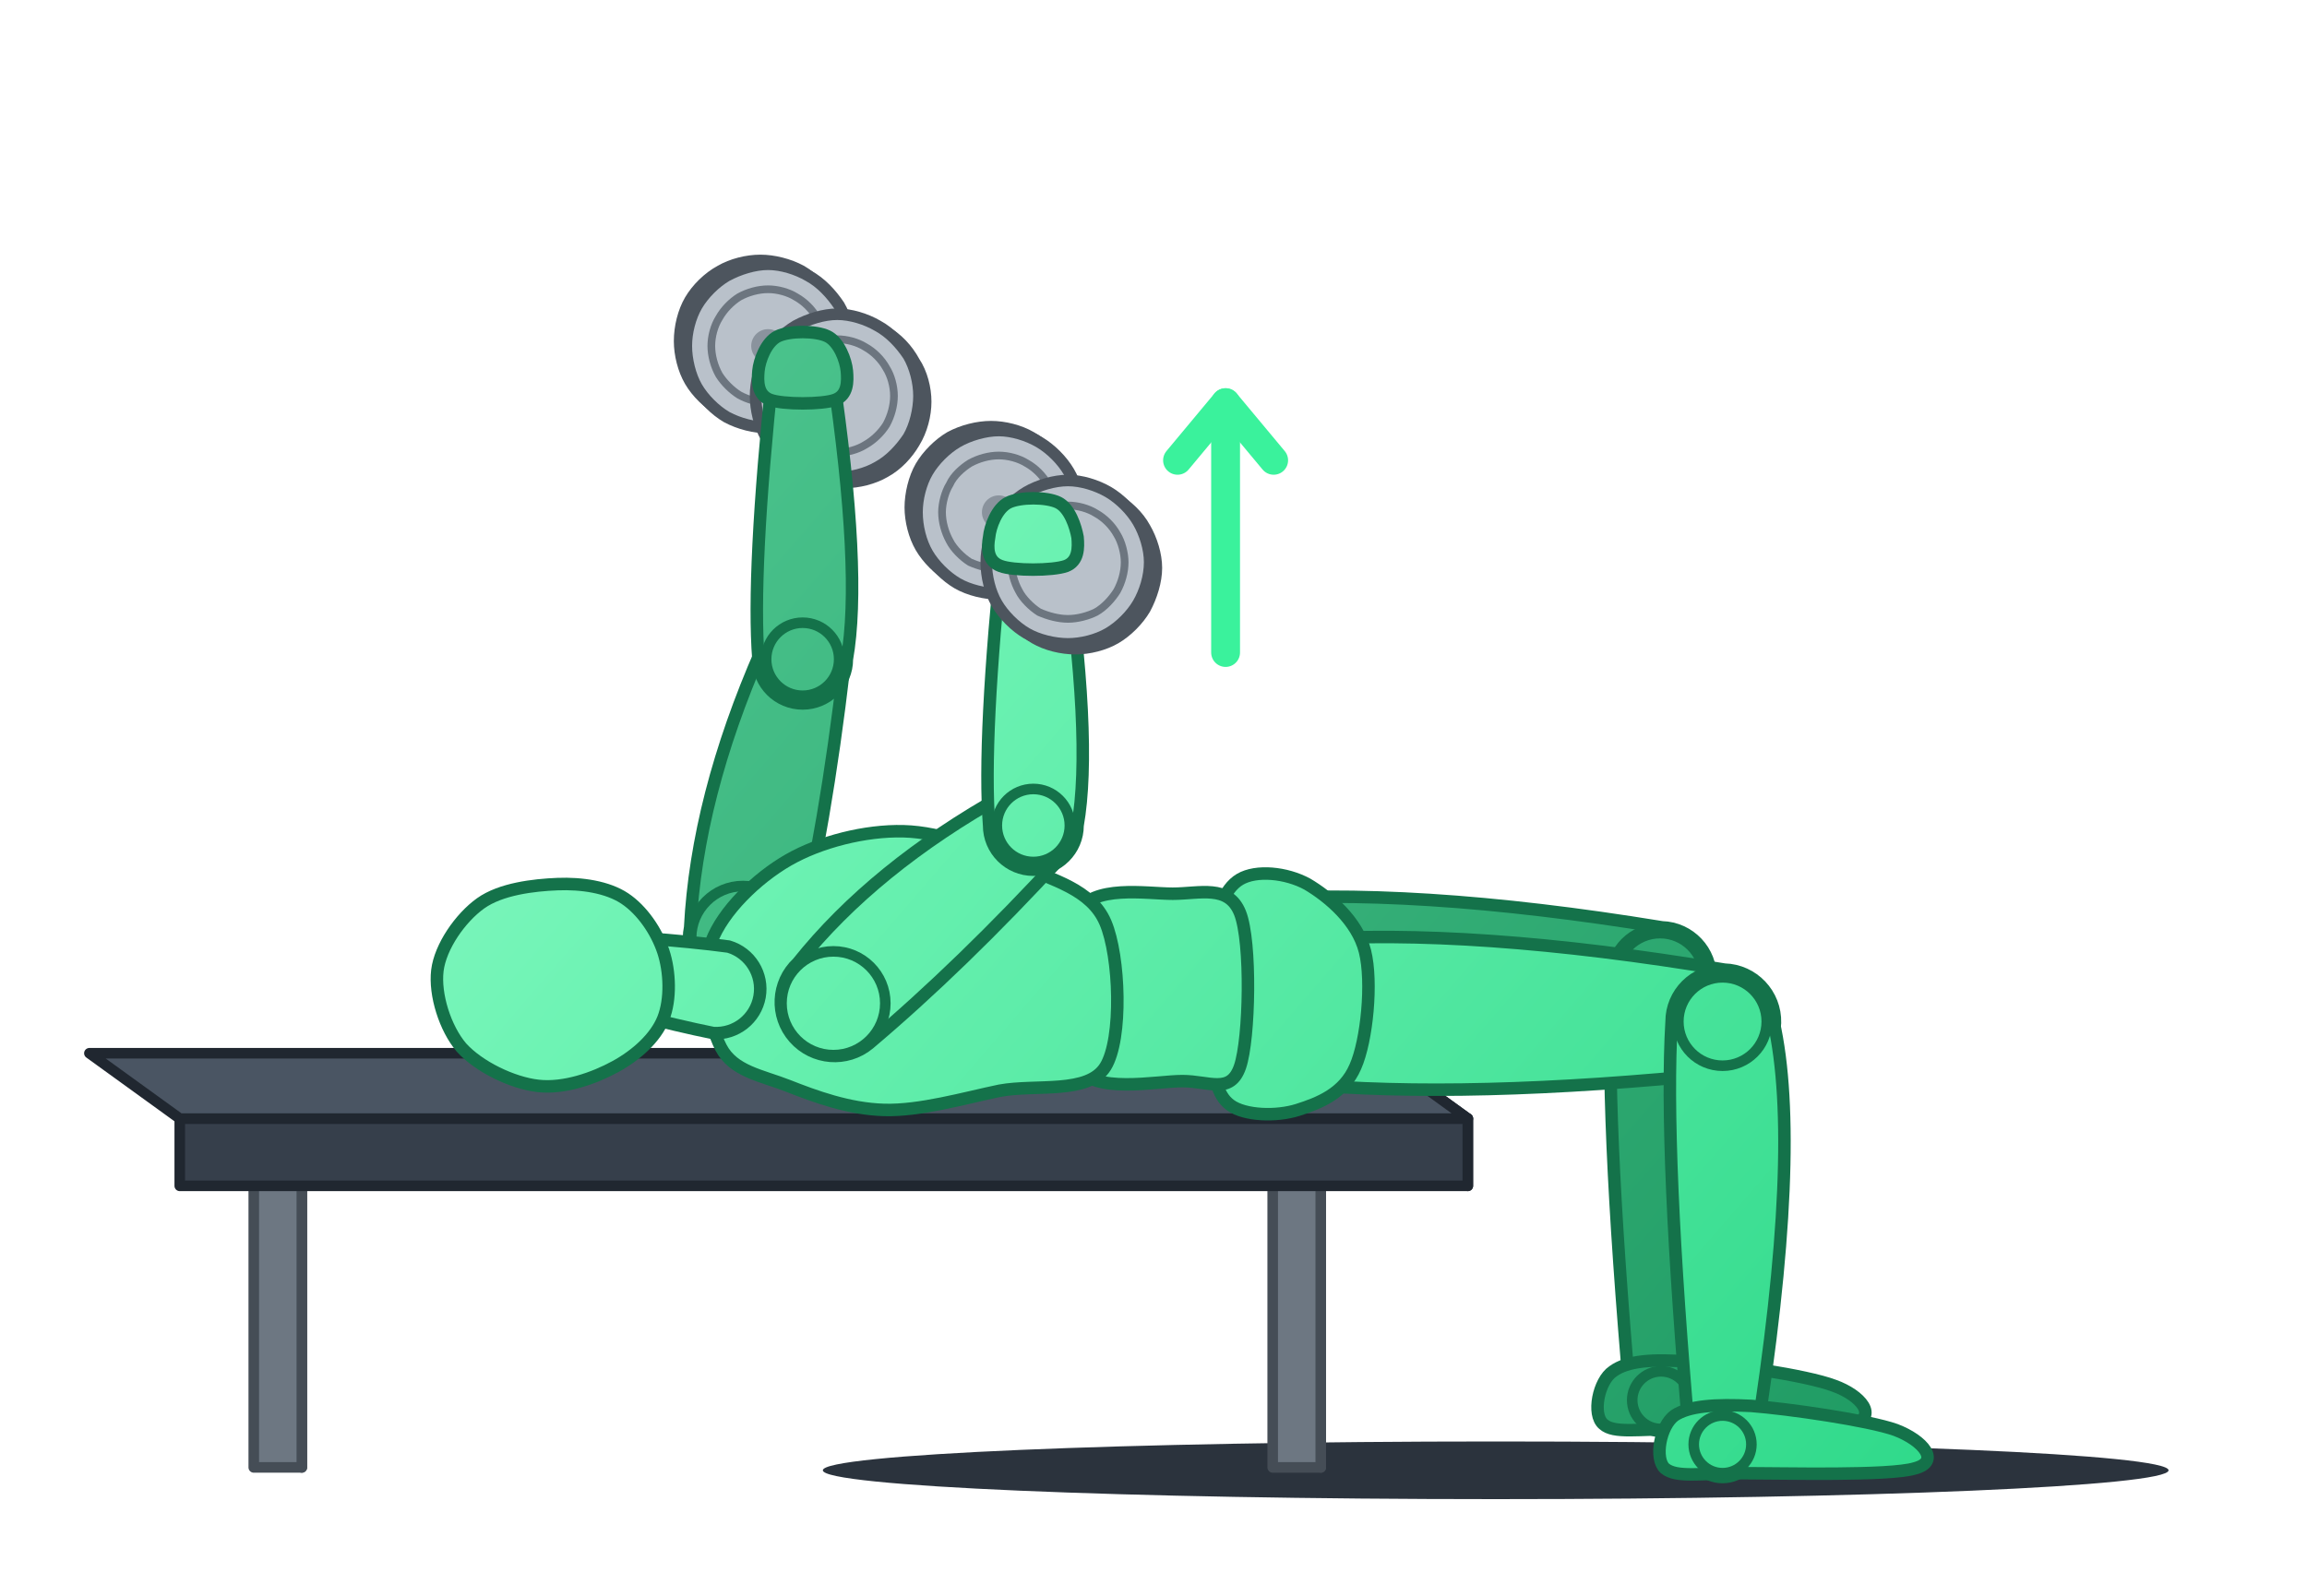
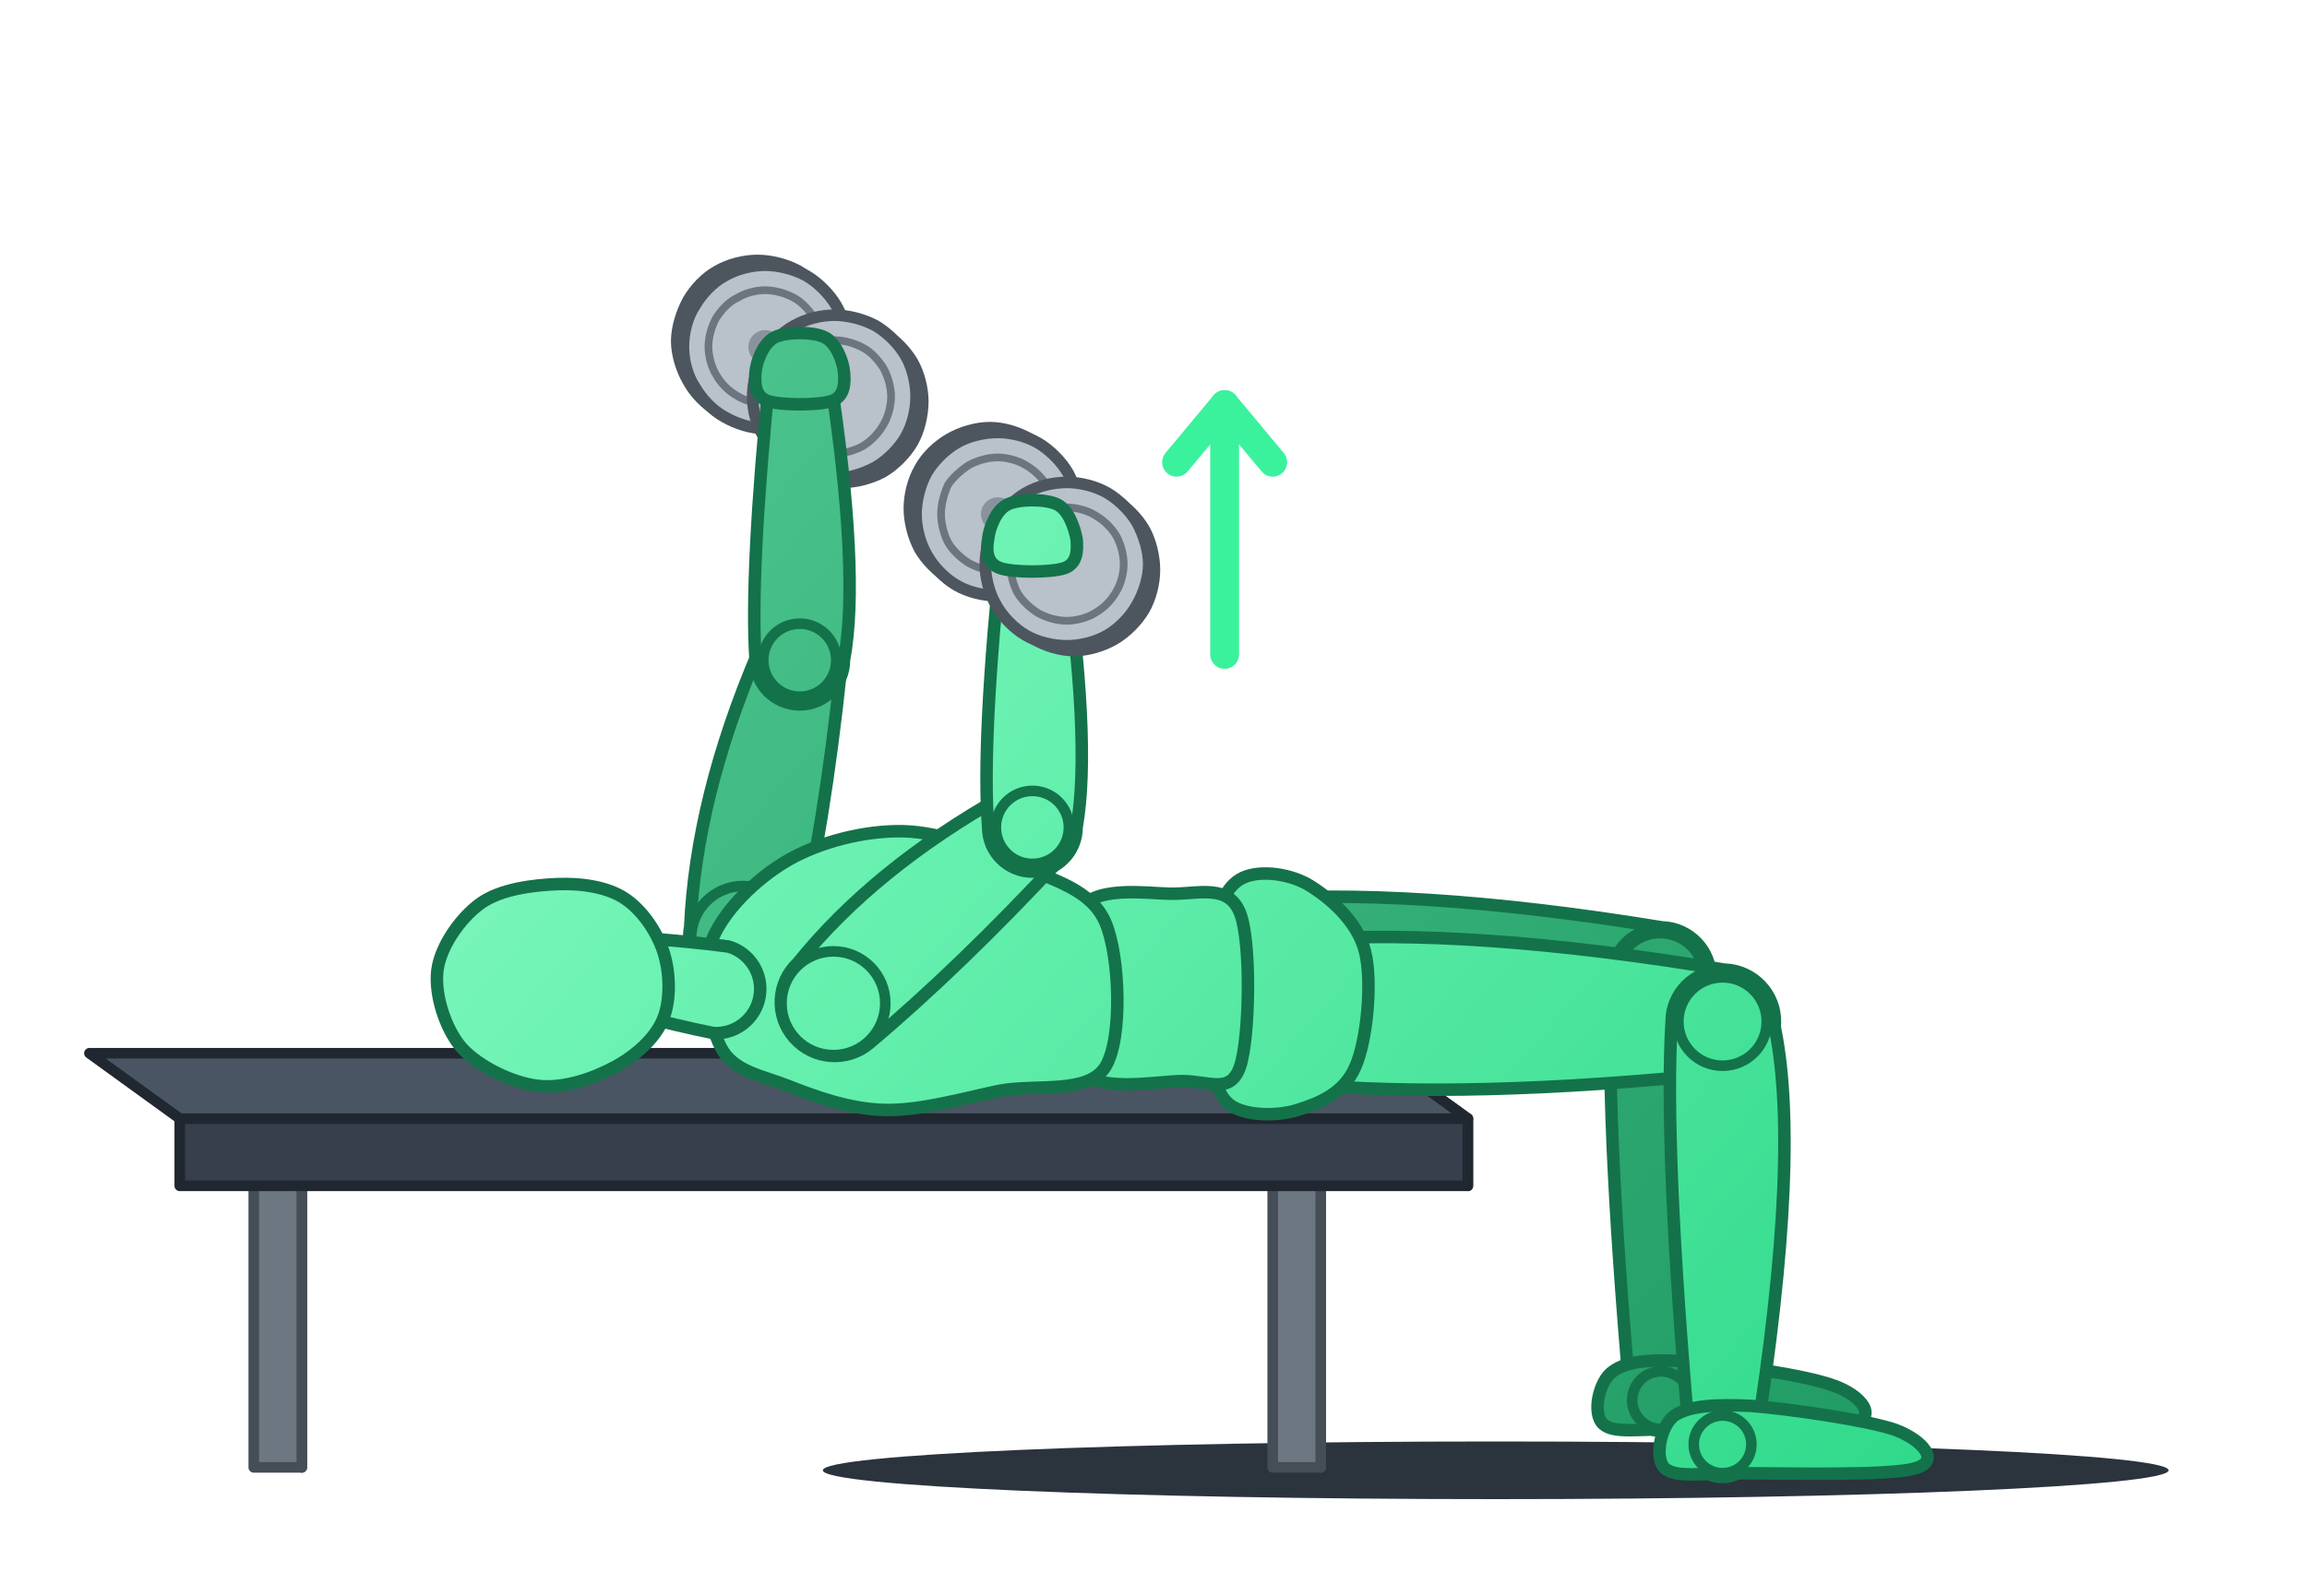
<svg xmlns="http://www.w3.org/2000/svg" class="guide-figure" viewBox="18 70 240 166" role="img" aria-label="Dumbbell bench press, Press: Press both dumbbells back up under control.">
  <defs>
    <linearGradient id="dumbbell-bench-press-press-mint" gradientUnits="userSpaceOnUse" x1="18" y1="70" x2="210" y2="236">
      <stop offset="0" stop-color="#b4ffdc" />
      <stop offset="0.45" stop-color="#6ef3b4" />
      <stop offset="1" stop-color="#2fd98a" />
    </linearGradient>
    <linearGradient id="dumbbell-bench-press-press-far" gradientUnits="userSpaceOnUse" x1="18" y1="70" x2="210" y2="236">
      <stop offset="0" stop-color="#5fd6a0" />
      <stop offset="1" stop-color="#1e9a62" />
    </linearGradient>
  </defs>
  <ellipse class="g-ground" cx="173.6" cy="223" rx="70" ry="3" fill="#2b333d" />
  <g class="g-bench">
    <path d="M47.6 221.4 L49.4 222.7 L49.4 190.7 L47.6 189.4 Z" fill="#5b646e" stroke="#454d56" stroke-width="1.1" stroke-linejoin="round" />
    <path d="M44.4 222.7 L49.4 222.7 L49.4 190.7 L44.4 190.7 Z" fill="#6d7782" stroke="#454d56" stroke-width="1.1" stroke-linejoin="round" />
    <path d="M42.6 189.4 L47.6 189.4 L49.4 190.7 L44.4 190.7 Z" fill="#8c96a1" stroke="#454d56" stroke-width="1.1" stroke-linejoin="round" />
    <path d="M153.6 221.4 L155.4 222.7 L155.4 190.7 L153.6 189.4 Z" fill="#5b646e" stroke="#454d56" stroke-width="1.1" stroke-linejoin="round" />
    <path d="M150.4 222.7 L155.4 222.7 L155.4 190.7 L150.4 190.7 Z" fill="#6d7782" stroke="#454d56" stroke-width="1.1" stroke-linejoin="round" />
    <path d="M148.6 189.4 L153.6 189.4 L155.4 190.7 L150.4 190.7 Z" fill="#8c96a1" stroke="#454d56" stroke-width="1.1" stroke-linejoin="round" />
    <path d="M161.3 186.6 L170.7 193.4 L170.7 186.4 L161.3 179.6 Z" fill="#2f3742" stroke="#202730" stroke-width="1.1" stroke-linejoin="round" />
    <path d="M36.7 193.4 L170.7 193.4 L170.7 186.4 L36.7 186.4 Z" fill="#363f4b" stroke="#202730" stroke-width="1.1" stroke-linejoin="round" />
    <path d="M27.3 179.6 L161.3 179.6 L170.7 186.4 L36.7 186.4 Z" fill="#4a5563" stroke="#202730" stroke-width="1.1" stroke-linejoin="round" />
  </g>
  <path class="g-body" d="M146.6 177.7 Q164.2 179.3 190.6 176.9 A5.2 5.2 0 0 0 190.9 166.5 Q164.6 162.2 146.9 163.7 A7 7 0 0 0 146.6 177.7 Z" fill="url(#dumbbell-bench-press-press-far)" stroke="#14724a" stroke-width="1.3" stroke-linejoin="round" />
  <path class="g-body" d="M185.7 171.7 Q184.9 184.9 187.6 215.7 A3.2 3.2 0 0 0 194 215.7 Q198.8 184.9 195.7 171.7 A5 5 0 0 0 185.7 171.7 Z" fill="url(#dumbbell-bench-press-press-far)" stroke="#14724a" stroke-width="1.3" stroke-linejoin="round" />
  <path class="g-body" d="M185.8 212.7 C187.3 211.6 189.9 211.4 193.8 211.7 C197.6 211.9 205.9 213.1 208.8 214.2 C211.6 215.2 213.4 217.4 210.8 218.2 C208.1 218.9 197.1 218.7 192.8 218.7 C188.4 218.7 185.9 219.2 184.8 218.2 C183.6 217.2 184.3 213.7 185.8 212.7 Z" fill="url(#dumbbell-bench-press-press-far)" stroke="#14724a" stroke-width="1.3" stroke-linejoin="round" />
  <circle class="g-joint" cx="190.8" cy="215.7" r="3" fill="url(#dumbbell-bench-press-press-far)" stroke="#14724a" stroke-width="1.1" />
  <circle class="g-joint" cx="190.7" cy="171.7" r="4.6" fill="url(#dumbbell-bench-press-press-far)" stroke="#14724a" stroke-width="1.1" />
  <g class="g-dumbbell">
-     <path class="g-metal" d="M88.6 105.5 C88.6 106.9 89 108.5 89.7 109.7 C90.4 110.9 91.6 112.1 92.9 112.8 C94.1 113.5 95.7 114 97.1 114 C98.5 114 100.1 113.5 101.4 112.8 C102.6 112.1 103.8 110.9 104.5 109.7 C105.2 108.5 105.6 106.9 105.6 105.5 C105.6 104 105.2 102.4 104.5 101.2 C103.8 100 102.6 98.8 101.4 98.1 C100.1 97.4 98.5 97 97.1 97 C95.7 97 94.1 97.4 92.9 98.1 C91.6 98.8 90.4 100 89.7 101.2 C89 102.4 88.6 104 88.6 105.5 Z" fill="#6c757f" stroke="#4d555e" stroke-width="1" />
-     <path class="g-metal" d="M89.4 106 C89.4 107.4 89.8 109.1 90.5 110.3 C91.2 111.5 92.4 112.7 93.6 113.4 C94.9 114.1 96.5 114.5 97.9 114.5 C99.3 114.5 100.9 114.1 102.1 113.4 C103.4 112.7 104.5 111.5 105.3 110.3 C106 109.1 106.4 107.4 106.4 106 C106.4 104.6 106 103 105.3 101.8 C104.5 100.6 103.4 99.4 102.1 98.7 C100.9 98 99.3 97.5 97.9 97.5 C96.5 97.5 94.9 98 93.6 98.7 C92.4 99.4 91.2 100.6 90.5 101.8 C89.8 103 89.4 104.6 89.4 106 Z" fill="#b9c1ca" stroke="#4d555e" stroke-width="1.2" />
-     <path d="M92 106 C92 107 92.3 108.1 92.8 109 C93.3 109.8 94.1 110.6 94.9 111.1 C95.8 111.6 96.9 111.9 97.9 111.9 C98.9 111.9 100 111.6 100.8 111.1 C101.7 110.6 102.5 109.8 103 109 C103.5 108.1 103.8 107 103.8 106 C103.8 105 103.5 103.9 103 103.1 C102.5 102.2 101.7 101.4 100.8 100.9 C100 100.4 98.9 100.1 97.9 100.1 C96.9 100.1 95.8 100.4 94.9 100.9 C94.1 101.4 93.3 102.2 92.8 103.1 C92.3 103.9 92 105 92 106 Z" fill="none" stroke="#6c757f" stroke-width="0.8" />
-     <line class="g-handle" x1="97.9" y1="106" x2="105.1" y2="111.2" stroke="#8a939d" stroke-width="3.5" stroke-linecap="round" />
-     <path class="g-metal" d="M97.4 111.8 C97.4 113.2 97.8 114.8 98.5 116.1 C99.2 117.3 100.4 118.5 101.6 119.2 C102.9 119.9 104.5 120.3 105.9 120.3 C107.3 120.3 108.9 119.9 110.1 119.2 C111.4 118.5 112.5 117.3 113.2 116.1 C114 114.8 114.4 113.2 114.4 111.8 C114.4 110.4 114 108.8 113.2 107.6 C112.5 106.3 111.4 105.1 110.1 104.4 C108.9 103.7 107.3 103.3 105.9 103.3 C104.5 103.3 102.9 103.7 101.6 104.4 C100.4 105.1 99.2 106.3 98.5 107.6 C97.8 108.8 97.4 110.4 97.4 111.8 Z" fill="#6c757f" stroke="#4d555e" stroke-width="1" />
-     <path class="g-metal" d="M96.6 111.2 C96.6 112.6 97 114.3 97.7 115.5 C98.4 116.7 99.6 117.9 100.8 118.6 C102.1 119.3 103.7 119.7 105.1 119.7 C106.5 119.7 108.1 119.3 109.3 118.6 C110.6 117.9 111.7 116.7 112.5 115.5 C113.2 114.3 113.6 112.6 113.6 111.2 C113.6 109.8 113.2 108.2 112.5 107 C111.7 105.8 110.6 104.6 109.3 103.9 C108.1 103.2 106.5 102.7 105.1 102.7 C103.7 102.7 102.1 103.2 100.8 103.9 C99.6 104.6 98.4 105.8 97.7 107 C97 108.2 96.6 109.8 96.6 111.2 Z" fill="#b9c1ca" stroke="#4d555e" stroke-width="1.2" />
-     <path d="M99.2 111.2 C99.2 112.2 99.5 113.3 100 114.2 C100.5 115 101.3 115.8 102.1 116.3 C103 116.8 104.1 117.1 105.1 117.1 C106.1 117.1 107.2 116.8 108 116.3 C108.9 115.8 109.7 115 110.2 114.2 C110.7 113.3 111 112.2 111 111.2 C111 110.2 110.7 109.1 110.2 108.3 C109.7 107.4 108.9 106.6 108 106.1 C107.2 105.6 106.1 105.3 105.1 105.3 C104.1 105.3 103 105.6 102.1 106.1 C101.3 106.6 100.5 107.4 100 108.3 C99.5 109.1 99.2 110.2 99.2 111.2 Z" fill="none" stroke="#6c757f" stroke-width="0.8" />
+     <path class="g-metal" d="M88.3 105.5 C88.3 106.9 88.8 108.5 89.5 109.7 C90.2 111 91.3 112.1 92.6 112.9 C93.8 113.6 95.4 114 96.8 114 C98.2 114 99.8 113.6 101.1 112.9 C102.3 112.1 103.5 111 104.2 109.7 C104.9 108.5 105.3 106.9 105.3 105.5 C105.3 104.1 104.9 102.5 104.2 101.2 C103.5 100 102.3 98.8 101.1 98.1 C99.8 97.4 98.2 97 96.8 97 C95.4 97 93.8 97.4 92.6 98.1 C91.3 98.8 90.2 100 89.5 101.2 C88.8 102.5 88.3 104.1 88.3 105.5 Z" fill="#6c757f" stroke="#4d555e" stroke-width="1" />
+     <path class="g-metal" d="M89.1 106.1 C89.1 107.5 89.5 109.1 90.3 110.3 C91 111.5 92.1 112.7 93.4 113.4 C94.6 114.1 96.2 114.6 97.6 114.6 C99 114.6 100.6 114.1 101.9 113.4 C103.1 112.7 104.3 111.5 105 110.3 C105.7 109.1 106.1 107.5 106.1 106.1 C106.1 104.6 105.7 103 105 101.8 C104.3 100.6 103.1 99.4 101.9 98.7 C100.6 98 99 97.6 97.6 97.6 C96.2 97.6 94.6 98 93.4 98.7 C92.1 99.4 91 100.6 90.3 101.8 C89.5 103 89.1 104.6 89.1 106.1 Z" fill="#b9c1ca" stroke="#4d555e" stroke-width="1.2" />
+     <path d="M91.7 106.1 C91.7 107 92 108.2 92.5 109 C93 109.9 93.8 110.7 94.7 111.2 C95.5 111.7 96.6 112 97.6 112 C98.6 112 99.7 111.7 100.6 111.2 C101.4 110.7 102.2 109.9 102.7 109 C103.2 108.2 103.5 107 103.5 106.1 C103.5 105.1 103.2 104 102.7 103.1 C102.2 102.3 101.4 101.4 100.6 101 C99.7 100.5 98.6 100.2 97.6 100.2 C96.6 100.2 95.5 100.5 94.7 101 C93.8 101.4 93 102.3 92.5 103.1 C92 104 91.7 105.1 91.7 106.1 Z" fill="none" stroke="#6c757f" stroke-width="0.8" />
+     <line class="g-handle" x1="97.6" y1="106.1" x2="104.8" y2="111.3" stroke="#8a939d" stroke-width="3.5" stroke-linecap="round" />
+     <path class="g-metal" d="M97.1 111.8 C97.1 113.2 97.5 114.9 98.2 116.1 C99 117.3 100.1 118.5 101.4 119.2 C102.6 119.9 104.2 120.3 105.6 120.3 C107 120.3 108.6 119.9 109.9 119.2 C111.1 118.5 112.3 117.3 113 116.1 C113.7 114.9 114.1 113.2 114.1 111.8 C114.1 110.4 113.7 108.8 113 107.6 C112.3 106.4 111.1 105.2 109.9 104.5 C108.6 103.8 107 103.3 105.6 103.3 C104.2 103.3 102.6 103.8 101.4 104.5 C100.1 105.2 99 106.4 98.2 107.6 C97.5 108.8 97.1 110.4 97.1 111.8 Z" fill="#6c757f" stroke="#4d555e" stroke-width="1" />
+     <path class="g-metal" d="M96.3 111.3 C96.3 112.7 96.7 114.3 97.5 115.5 C98.2 116.7 99.3 117.9 100.6 118.6 C101.8 119.3 103.4 119.8 104.8 119.8 C106.2 119.8 107.8 119.3 109.1 118.6 C110.3 117.9 111.5 116.7 112.2 115.5 C112.9 114.3 113.3 112.7 113.3 111.3 C113.3 109.8 112.9 108.2 112.2 107 C111.5 105.8 110.3 104.6 109.1 103.9 C107.8 103.2 106.2 102.8 104.8 102.8 C103.4 102.8 101.8 103.2 100.6 103.9 C99.3 104.6 98.2 105.8 97.5 107 C96.7 108.2 96.3 109.8 96.3 111.3 Z" fill="#b9c1ca" stroke="#4d555e" stroke-width="1.2" />
+     <path d="M98.9 111.3 C98.9 112.2 99.2 113.4 99.7 114.2 C100.2 115.1 101 115.9 101.9 116.4 C102.7 116.9 103.8 117.2 104.8 117.2 C105.8 117.2 106.9 116.9 107.8 116.4 C108.6 115.9 109.4 115.1 109.9 114.2 C110.4 113.4 110.7 112.2 110.7 111.3 C110.7 110.3 110.4 109.2 109.9 108.3 C109.4 107.5 108.6 106.6 107.8 106.2 C106.9 105.7 105.8 105.4 104.8 105.4 C103.8 105.4 102.7 105.7 101.9 106.2 C101 106.6 100.2 107.5 99.7 108.3 C99.2 109.2 98.9 110.3 98.9 111.3 Z" fill="none" stroke="#6c757f" stroke-width="0.8" />
  </g>
-   <path class="g-body" d="M100.8 168.8 Q103.9 155.8 105.8 139.5 A4.4 4.4 0 0 0 97.2 137.7 Q90.5 153 89.8 166.5 A5.6 5.6 0 0 0 100.8 168.8 Z" fill="url(#dumbbell-bench-press-press-far)" stroke="#14724a" stroke-width="1.3" stroke-linejoin="round" />
+   <path class="g-body" d="M100.8 168.7 Q103.8 155.8 105.5 139.5 A4.4 4.4 0 0 0 96.9 137.8 Q90.4 153 89.8 166.5 A5.6 5.6 0 0 0 100.8 168.7 Z" fill="url(#dumbbell-bench-press-press-far)" stroke="#14724a" stroke-width="1.3" stroke-linejoin="round" />
  <circle class="g-joint" cx="95.3" cy="167.6" r="5.4" fill="url(#dumbbell-bench-press-press-far)" stroke="#14724a" stroke-width="1.1" />
-   <path class="g-body" d="M106.1 138.6 Q107.7 129.6 104.6 108.6 A3.1 3.1 0 0 0 98.4 108.6 Q96.2 129.6 96.9 138.6 A4.6 4.6 0 0 0 106.1 138.6 Z" fill="url(#dumbbell-bench-press-press-far)" stroke="#14724a" stroke-width="1.3" stroke-linejoin="round" />
-   <circle class="g-joint" cx="101.5" cy="138.6" r="3.8" fill="url(#dumbbell-bench-press-press-far)" stroke="#14724a" stroke-width="1.1" />
-   <path class="g-body" d="M106.1 108.6 C106 107.5 105.3 105.6 104.1 105 C102.9 104.4 100.1 104.4 98.9 105 C97.7 105.6 97 107.5 96.9 108.6 C96.8 109.7 96.8 111.1 98.1 111.6 C99.4 112.1 103.6 112.1 104.9 111.6 C106.2 111.1 106.2 109.7 106.1 108.6 Z" fill="url(#dumbbell-bench-press-press-far)" stroke="#14724a" stroke-width="1.3" stroke-linejoin="round" />
+   <path class="g-body" d="M105.8 138.7 Q107.5 129.7 104.3 108.7 A3.1 3.1 0 0 0 98.1 108.7 Q96 129.7 96.6 138.7 A4.6 4.6 0 0 0 105.8 138.7 Z" fill="url(#dumbbell-bench-press-press-far)" stroke="#14724a" stroke-width="1.3" stroke-linejoin="round" />
+   <circle class="g-joint" cx="101.2" cy="138.7" r="3.8" fill="url(#dumbbell-bench-press-press-far)" stroke="#14724a" stroke-width="1.1" />
+   <path class="g-body" d="M105.8 108.7 C105.7 107.6 105 105.7 103.8 105.1 C102.6 104.5 99.8 104.5 98.6 105.1 C97.4 105.7 96.7 107.6 96.6 108.7 C96.5 109.8 96.5 111.2 97.8 111.7 C99.1 112.2 103.3 112.2 104.6 111.7 C105.9 111.2 105.9 109.8 105.8 108.7 Z" fill="url(#dumbbell-bench-press-press-far)" stroke="#14724a" stroke-width="1.3" stroke-linejoin="round" />
  <path class="g-body" d="M153.1 182.8 Q170.6 184.4 197.1 181.7 A5.4 5.4 0 0 0 197.4 170.9 Q171 166.5 153.4 167.8 A7.5 7.5 0 0 0 153.1 182.8 Z" fill="url(#dumbbell-bench-press-press-mint)" stroke="#14724a" stroke-width="1.3" stroke-linejoin="round" />
  <path class="g-body" d="M191.9 176.3 Q191.1 189.5 193.8 220.3 A3.4 3.4 0 0 0 200.6 220.3 Q205.5 189.5 202.5 176.3 A5.3 5.3 0 0 0 191.9 176.3 Z" fill="url(#dumbbell-bench-press-press-mint)" stroke="#14724a" stroke-width="1.3" stroke-linejoin="round" />
  <path class="g-body" d="M192.2 217.3 C193.7 216.3 196.4 216.1 200.2 216.3 C204.1 216.6 212.4 217.8 215.2 218.8 C218.1 219.9 219.9 222.1 217.2 222.8 C214.6 223.6 203.6 223.3 199.2 223.3 C194.9 223.3 192.4 223.8 191.2 222.8 C190.1 221.8 190.7 218.4 192.2 217.3 Z" fill="url(#dumbbell-bench-press-press-mint)" stroke="#14724a" stroke-width="1.3" stroke-linejoin="round" />
  <circle class="g-joint" cx="197.2" cy="220.3" r="3" fill="url(#dumbbell-bench-press-press-mint)" stroke="#14724a" stroke-width="1.1" />
  <circle class="g-joint" cx="197.2" cy="176.3" r="4.6" fill="url(#dumbbell-bench-press-press-mint)" stroke="#14724a" stroke-width="1.1" />
  <path class="g-body" d="M146 185 C147.5 186.1 150.8 186.2 153 185.5 C155.2 184.8 157.8 183.8 159 181 C160.2 178.3 160.8 172.2 160 169 C159.2 165.8 156.2 163.3 154 162 C151.8 160.8 148.7 160.5 147 161.5 C145.3 162.5 144.5 165.1 144 168 C143.5 170.9 143.7 176.2 144 179 C144.3 181.8 144.5 183.9 146 185 Z" fill="url(#dumbbell-bench-press-press-mint)" stroke="#14724a" stroke-width="1.3" stroke-linejoin="round" />
  <path class="g-body" d="M130 181 C131.8 183.9 138.2 182.5 141 182.5 C143.8 182.5 146 183.9 147 181 C148 178.1 148.2 168 147 165 C145.8 162 142.8 163 140 163 C137.2 163 131.7 162 130 165 C128.3 168 128.2 178.1 130 181 Z" fill="url(#dumbbell-bench-press-press-mint)" stroke="#14724a" stroke-width="1.3" stroke-linejoin="round" />
  <path class="g-body" d="M100 183 C102.8 184.1 106.3 185.4 110 185.5 C113.7 185.6 118.2 184.3 122 183.5 C125.8 182.8 131.2 183.9 133 181 C134.8 178.1 134.5 169.5 133 166 C131.5 162.5 127.5 161.6 124 160 C120.5 158.4 116 156.6 112 156.5 C108 156.4 103.3 157.6 100 159.5 C96.7 161.4 93.2 164.8 92 168 C90.8 171.3 91.7 176.5 93 179 C94.3 181.5 97.2 181.9 100 183 Z" fill="url(#dumbbell-bench-press-press-mint)" stroke="#14724a" stroke-width="1.3" stroke-linejoin="round" />
  <path class="g-body" d="M93.8 168.5 Q90.1 168 84.7 167.6 A4 4 0 0 0 83.3 175.4 Q88.7 176.8 92.2 177.5 A4.6 4.6 0 0 0 93.8 168.5 Z" fill="url(#dumbbell-bench-press-press-mint)" stroke="#14724a" stroke-width="1.3" stroke-linejoin="round" />
  <path class="g-body" d="M82 181 C79.8 182.2 76.7 183.3 74 183 C71.3 182.7 67.8 181 66 179 C64.3 177 63.2 173.5 63.5 171 C63.8 168.5 65.9 165.5 68 164 C70.1 162.5 73.5 162.1 76 162 C78.5 161.9 81.2 162.3 83 163.5 C84.8 164.7 86.3 166.9 87 169 C87.7 171.1 87.8 174 87 176 C86.2 178 84.2 179.8 82 181 Z" fill="url(#dumbbell-bench-press-press-mint)" stroke="#14724a" stroke-width="1.3" stroke-linejoin="round" />
-   <path class="g-body" d="M108.4 178.6 Q118 170.5 128.4 159.2 A4.4 4.4 0 0 0 122.5 152.7 Q108.9 160.3 101 170.2 A5.6 5.6 0 0 0 108.4 178.6 Z" fill="url(#dumbbell-bench-press-press-mint)" stroke="#14724a" stroke-width="1.3" stroke-linejoin="round" />
+   <path class="g-body" d="M108.4 178.6 Q117.9 170.6 128.3 159.4 A4.4 4.4 0 0 0 122.4 152.8 Q108.9 160.4 101 170.2 A5.6 5.6 0 0 0 108.4 178.6 Z" fill="url(#dumbbell-bench-press-press-mint)" stroke="#14724a" stroke-width="1.3" stroke-linejoin="round" />
  <circle class="g-joint" cx="104.7" cy="174.4" r="5.4" fill="url(#dumbbell-bench-press-press-mint)" stroke="#14724a" stroke-width="1.1" />
-   <path class="g-body" d="M130.1 155.9 Q131.7 146.9 128.6 125.9 A3.1 3.1 0 0 0 122.4 125.9 Q120.2 146.9 120.9 155.9 A4.6 4.6 0 0 0 130.1 155.9 Z" fill="url(#dumbbell-bench-press-press-mint)" stroke="#14724a" stroke-width="1.3" stroke-linejoin="round" />
-   <circle class="g-joint" cx="125.5" cy="155.9" r="3.8" fill="url(#dumbbell-bench-press-press-mint)" stroke="#14724a" stroke-width="1.1" />
+   <path class="g-body" d="M130 156.1 Q131.6 147.1 128.5 126.1 A3.1 3.1 0 0 0 122.3 126.1 Q120.1 147.1 120.8 156.1 A4.6 4.6 0 0 0 130 156.1 Z" fill="url(#dumbbell-bench-press-press-mint)" stroke="#14724a" stroke-width="1.3" stroke-linejoin="round" />
+   <circle class="g-joint" cx="125.4" cy="156.1" r="3.8" fill="url(#dumbbell-bench-press-press-mint)" stroke="#14724a" stroke-width="1.1" />
  <g class="g-dumbbell">
-     <path class="g-metal" d="M112.6 122.8 C112.6 124.2 113 125.8 113.7 127 C114.4 128.2 115.6 129.4 116.8 130.1 C118.1 130.8 119.7 131.3 121.1 131.3 C122.5 131.3 124.1 130.8 125.3 130.1 C126.6 129.4 127.7 128.2 128.4 127 C129.1 125.8 129.6 124.2 129.6 122.8 C129.6 121.4 129.1 119.7 128.4 118.5 C127.7 117.3 126.6 116.1 125.3 115.4 C124.1 114.7 122.5 114.3 121.1 114.3 C119.7 114.3 118.1 114.7 116.8 115.4 C115.6 116.1 114.4 117.3 113.7 118.5 C113 119.7 112.6 121.4 112.6 122.8 Z" fill="#6c757f" stroke="#4d555e" stroke-width="1" />
-     <path class="g-metal" d="M113.4 123.3 C113.4 124.8 113.8 126.4 114.5 127.6 C115.2 128.8 116.4 130 117.6 130.7 C118.8 131.4 120.5 131.8 121.9 131.8 C123.3 131.8 124.9 131.4 126.1 130.7 C127.3 130 128.5 128.8 129.2 127.6 C129.9 126.4 130.4 124.8 130.4 123.3 C130.4 121.9 129.9 120.3 129.2 119.1 C128.5 117.9 127.3 116.7 126.1 116 C124.9 115.3 123.3 114.8 121.9 114.8 C120.5 114.8 118.8 115.3 117.6 116 C116.4 116.7 115.2 117.9 114.5 119.1 C113.8 120.3 113.4 121.9 113.4 123.3 Z" fill="#b9c1ca" stroke="#4d555e" stroke-width="1.2" />
-     <path d="M116 123.3 C116 124.3 116.3 125.4 116.8 126.3 C117.2 127.1 118.1 128 118.9 128.5 C119.8 128.9 120.9 129.2 121.9 129.2 C122.9 129.2 124 128.9 124.8 128.5 C125.7 128 126.5 127.1 127 126.3 C127.5 125.4 127.8 124.3 127.8 123.3 C127.8 122.4 127.5 121.2 127 120.4 C126.5 119.5 125.7 118.7 124.8 118.2 C124 117.7 122.9 117.4 121.9 117.4 C120.9 117.4 119.8 117.7 118.9 118.2 C118.1 118.7 117.2 119.5 116.8 120.4 C116.3 121.2 116 122.4 116 123.3 Z" fill="none" stroke="#6c757f" stroke-width="0.8" />
-     <line class="g-handle" x1="121.9" y1="123.3" x2="129.1" y2="128.5" stroke="#8a939d" stroke-width="3.5" stroke-linecap="round" />
-     <path class="g-metal" d="M121.4 129.1 C121.4 130.5 121.8 132.1 122.5 133.4 C123.2 134.6 124.4 135.8 125.6 136.5 C126.8 137.2 128.4 137.6 129.9 137.6 C131.3 137.6 132.9 137.2 134.1 136.5 C135.3 135.8 136.5 134.6 137.2 133.4 C137.9 132.1 138.4 130.5 138.4 129.1 C138.4 127.7 137.9 126.1 137.2 124.9 C136.5 123.6 135.3 122.5 134.1 121.8 C132.9 121 131.3 120.6 129.9 120.6 C128.4 120.6 126.8 121 125.6 121.8 C124.4 122.5 123.2 123.6 122.5 124.9 C121.8 126.1 121.4 127.7 121.4 129.1 Z" fill="#6c757f" stroke="#4d555e" stroke-width="1" />
-     <path class="g-metal" d="M120.6 128.5 C120.6 130 121 131.6 121.7 132.8 C122.4 134 123.6 135.2 124.8 135.9 C126 136.6 127.7 137 129.1 137 C130.5 137 132.1 136.6 133.3 135.9 C134.5 135.2 135.7 134 136.4 132.8 C137.1 131.6 137.6 130 137.6 128.5 C137.6 127.1 137.1 125.5 136.4 124.3 C135.7 123.1 134.5 121.9 133.3 121.2 C132.1 120.5 130.5 120 129.1 120 C127.7 120 126 120.5 124.8 121.2 C123.6 121.9 122.4 123.1 121.7 124.3 C121 125.5 120.6 127.1 120.6 128.5 Z" fill="#b9c1ca" stroke="#4d555e" stroke-width="1.2" />
-     <path d="M123.2 128.5 C123.2 129.5 123.5 130.6 124 131.5 C124.4 132.3 125.3 133.2 126.1 133.7 C127 134.1 128.1 134.4 129.1 134.4 C130.1 134.4 131.2 134.1 132 133.7 C132.9 133.2 133.7 132.3 134.2 131.5 C134.7 130.6 135 129.5 135 128.5 C135 127.6 134.7 126.4 134.2 125.6 C133.7 124.7 132.9 123.9 132 123.4 C131.2 122.9 130.1 122.6 129.1 122.6 C128.1 122.6 127 122.9 126.1 123.4 C125.3 123.9 124.4 124.7 124 125.6 C123.5 126.4 123.2 127.6 123.2 128.5 Z" fill="none" stroke="#6c757f" stroke-width="0.8" />
+     <path class="g-metal" d="M112.5 122.9 C112.5 124.3 112.9 125.9 113.6 127.2 C114.3 128.4 115.5 129.6 116.7 130.3 C117.9 131 119.5 131.4 121 131.4 C122.4 131.4 124 131 125.2 130.3 C126.4 129.6 127.6 128.4 128.3 127.2 C129 125.9 129.5 124.3 129.5 122.9 C129.5 121.5 129 119.9 128.3 118.7 C127.6 117.4 126.4 116.3 125.2 115.6 C124 114.9 122.4 114.4 121 114.4 C119.5 114.4 117.9 114.9 116.7 115.6 C115.5 116.3 114.3 117.4 113.6 118.7 C112.9 119.9 112.5 121.5 112.5 122.9 Z" fill="#6c757f" stroke="#4d555e" stroke-width="1" />
+     <path class="g-metal" d="M113.3 123.5 C113.3 124.9 113.7 126.5 114.4 127.7 C115.1 129 116.3 130.2 117.5 130.9 C118.7 131.6 120.3 132 121.8 132 C123.2 132 124.8 131.6 126 130.9 C127.2 130.2 128.4 129 129.1 127.7 C129.8 126.5 130.3 124.9 130.3 123.5 C130.3 122.1 129.8 120.5 129.1 119.2 C128.4 118 127.2 116.8 126 116.1 C124.8 115.4 123.2 115 121.8 115 C120.3 115 118.7 115.4 117.5 116.1 C116.3 116.8 115.1 118 114.4 119.2 C113.7 120.5 113.3 122.1 113.3 123.5 Z" fill="#b9c1ca" stroke="#4d555e" stroke-width="1.2" />
+     <path d="M115.9 123.5 C115.9 124.5 116.2 125.6 116.6 126.4 C117.1 127.3 118 128.1 118.8 128.6 C119.7 129.1 120.8 129.4 121.8 129.4 C122.7 129.4 123.9 129.1 124.7 128.6 C125.6 128.1 126.4 127.3 126.9 126.4 C127.4 125.6 127.7 124.5 127.7 123.5 C127.7 122.5 127.4 121.4 126.9 120.5 C126.4 119.7 125.6 118.9 124.7 118.4 C123.9 117.9 122.7 117.6 121.8 117.6 C120.8 117.6 119.7 117.9 118.8 118.4 C118 118.9 117.1 119.7 116.6 120.5 C116.2 121.4 115.9 122.5 115.9 123.5 Z" fill="none" stroke="#6c757f" stroke-width="0.8" />
+     <line class="g-handle" x1="121.8" y1="123.5" x2="129" y2="128.7" stroke="#8a939d" stroke-width="3.5" stroke-linecap="round" />
+     <path class="g-metal" d="M121.2 129.3 C121.2 130.7 121.7 132.3 122.4 133.5 C123.1 134.7 124.3 135.9 125.5 136.6 C126.7 137.3 128.3 137.8 129.7 137.8 C131.2 137.8 132.8 137.3 134 136.6 C135.2 135.9 136.4 134.7 137.1 133.5 C137.8 132.3 138.2 130.7 138.2 129.3 C138.2 127.9 137.8 126.2 137.1 125 C136.4 123.8 135.2 122.6 134 121.9 C132.8 121.2 131.2 120.8 129.7 120.8 C128.3 120.8 126.7 121.2 125.5 121.9 C124.3 122.6 123.1 123.8 122.4 125 C121.7 126.2 121.2 127.9 121.2 129.3 Z" fill="#6c757f" stroke="#4d555e" stroke-width="1" />
+     <path class="g-metal" d="M120.5 128.7 C120.5 130.1 120.9 131.7 121.6 132.9 C122.3 134.2 123.5 135.4 124.7 136.1 C125.9 136.8 127.5 137.2 129 137.2 C130.4 137.2 132 136.8 133.2 136.1 C134.4 135.4 135.6 134.2 136.3 132.9 C137 131.7 137.5 130.1 137.5 128.7 C137.5 127.3 137 125.7 136.3 124.4 C135.6 123.2 134.4 122 133.2 121.3 C132 120.6 130.4 120.2 129 120.2 C127.5 120.2 125.9 120.6 124.7 121.3 C123.5 122 122.3 123.2 121.6 124.4 C120.9 125.7 120.5 127.3 120.5 128.7 Z" fill="#b9c1ca" stroke="#4d555e" stroke-width="1.2" />
+     <path d="M123.1 128.7 C123.1 129.7 123.4 130.8 123.8 131.6 C124.3 132.5 125.2 133.3 126 133.8 C126.9 134.3 128 134.6 129 134.6 C129.9 134.6 131.1 134.3 131.9 133.8 C132.8 133.3 133.6 132.5 134.1 131.6 C134.6 130.8 134.9 129.7 134.9 128.7 C134.9 127.7 134.6 126.6 134.1 125.7 C133.6 124.9 132.8 124.1 131.9 123.6 C131.1 123.1 129.9 122.8 129 122.8 C128 122.8 126.9 123.1 126 123.6 C125.2 124.1 124.3 124.9 123.8 125.7 C123.4 126.6 123.1 127.7 123.1 128.7 Z" fill="none" stroke="#6c757f" stroke-width="0.8" />
  </g>
-   <path class="g-body" d="M130.1 125.9 C129.9 124.8 129.3 122.9 128.1 122.3 C126.9 121.7 124.1 121.7 122.9 122.3 C121.7 122.9 121 124.8 120.9 125.9 C120.7 127 120.7 128.4 122.1 128.9 C123.4 129.4 127.5 129.4 128.9 128.9 C130.2 128.4 130.2 127 130.1 125.9 Z" fill="url(#dumbbell-bench-press-press-mint)" stroke="#14724a" stroke-width="1.3" stroke-linejoin="round" />
+   <path class="g-body" d="M130 126.1 C129.8 125 129.2 123.1 128 122.5 C126.8 121.9 124 121.9 122.8 122.5 C121.6 123.1 120.9 125 120.8 126.1 C120.6 127.2 120.6 128.6 122 129.1 C123.3 129.6 127.4 129.6 128.8 129.1 C130.1 128.6 130.1 127.2 130 126.1 Z" fill="url(#dumbbell-bench-press-press-mint)" stroke="#14724a" stroke-width="1.3" stroke-linejoin="round" />
  <g class="g-arrow" stroke="#3af29c">
-     <path d="M145.5 137.9 L145.5 111.9" fill="none" stroke-width="3" stroke-linecap="round" />
-     <path d="M140.5 117.9 L145.5 111.9 L150.5 117.9" fill="none" stroke-width="3" stroke-linecap="round" stroke-linejoin="round" />
+     <path d="M145.4 138.1 L145.4 112.1" fill="none" stroke-width="3" stroke-linecap="round" />
+     <path d="M140.4 118.1 L145.4 112.1 L150.4 118.1" fill="none" stroke-width="3" stroke-linecap="round" stroke-linejoin="round" />
  </g>
</svg>
